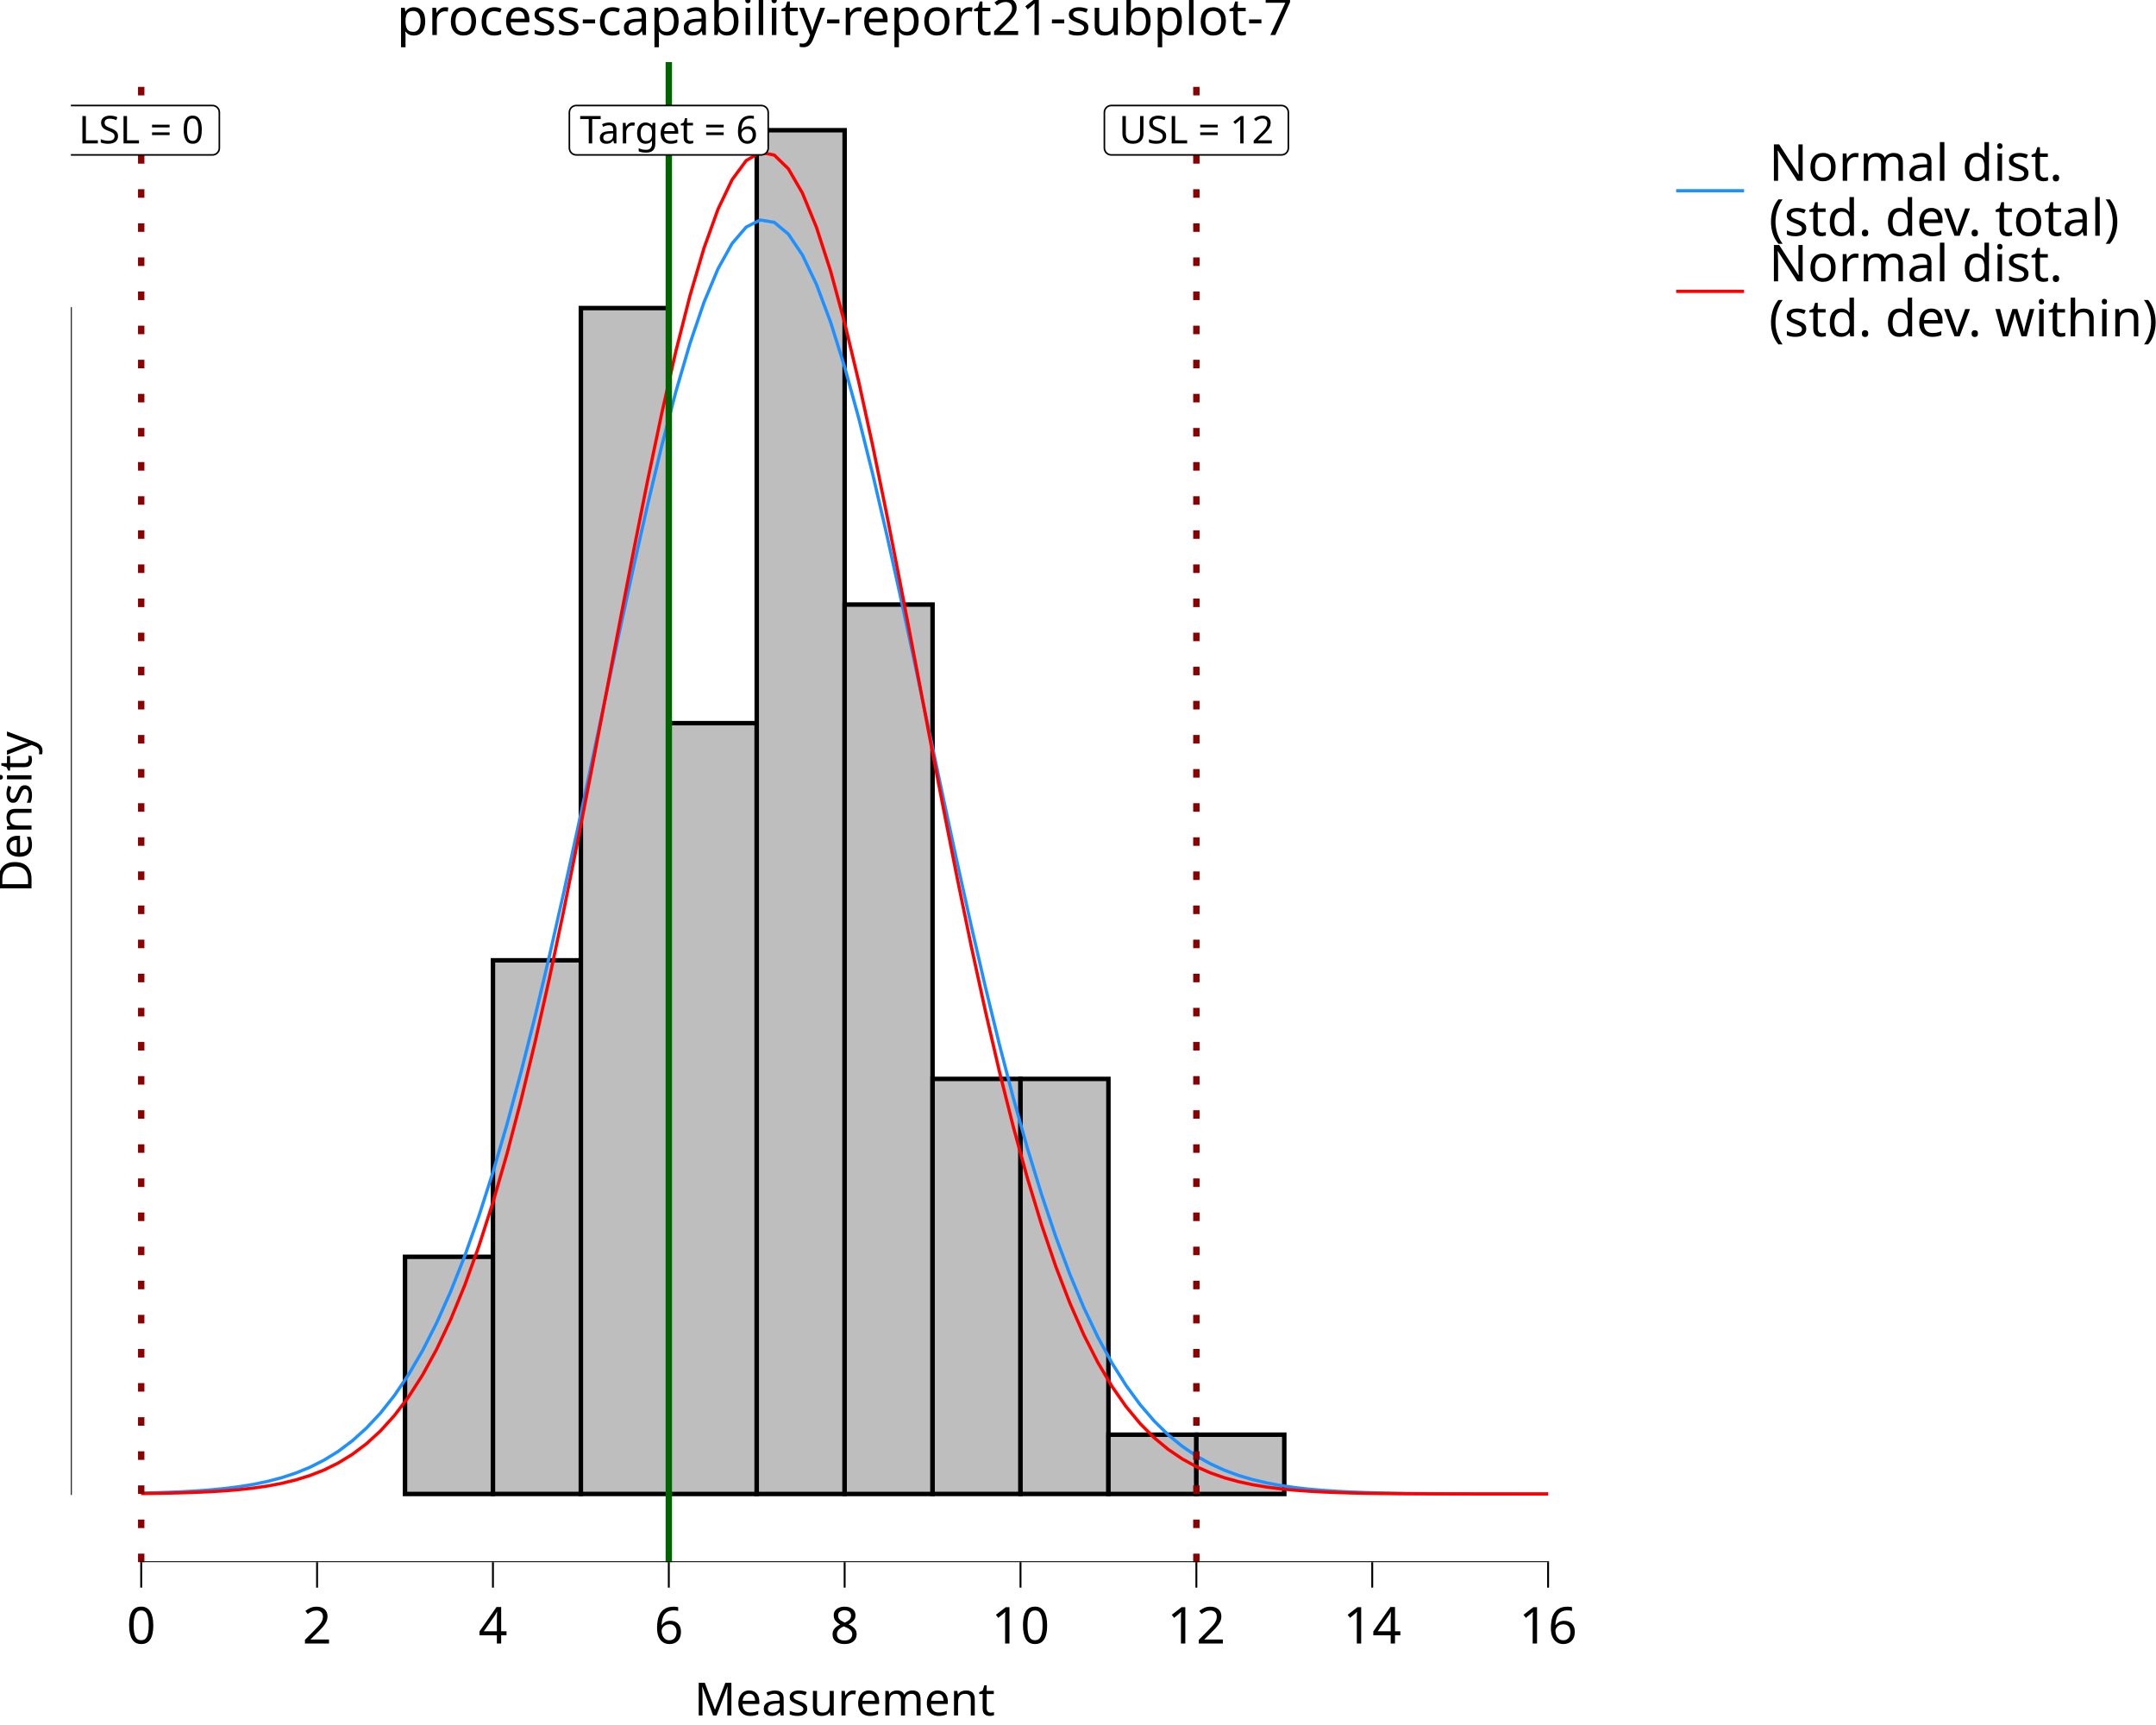
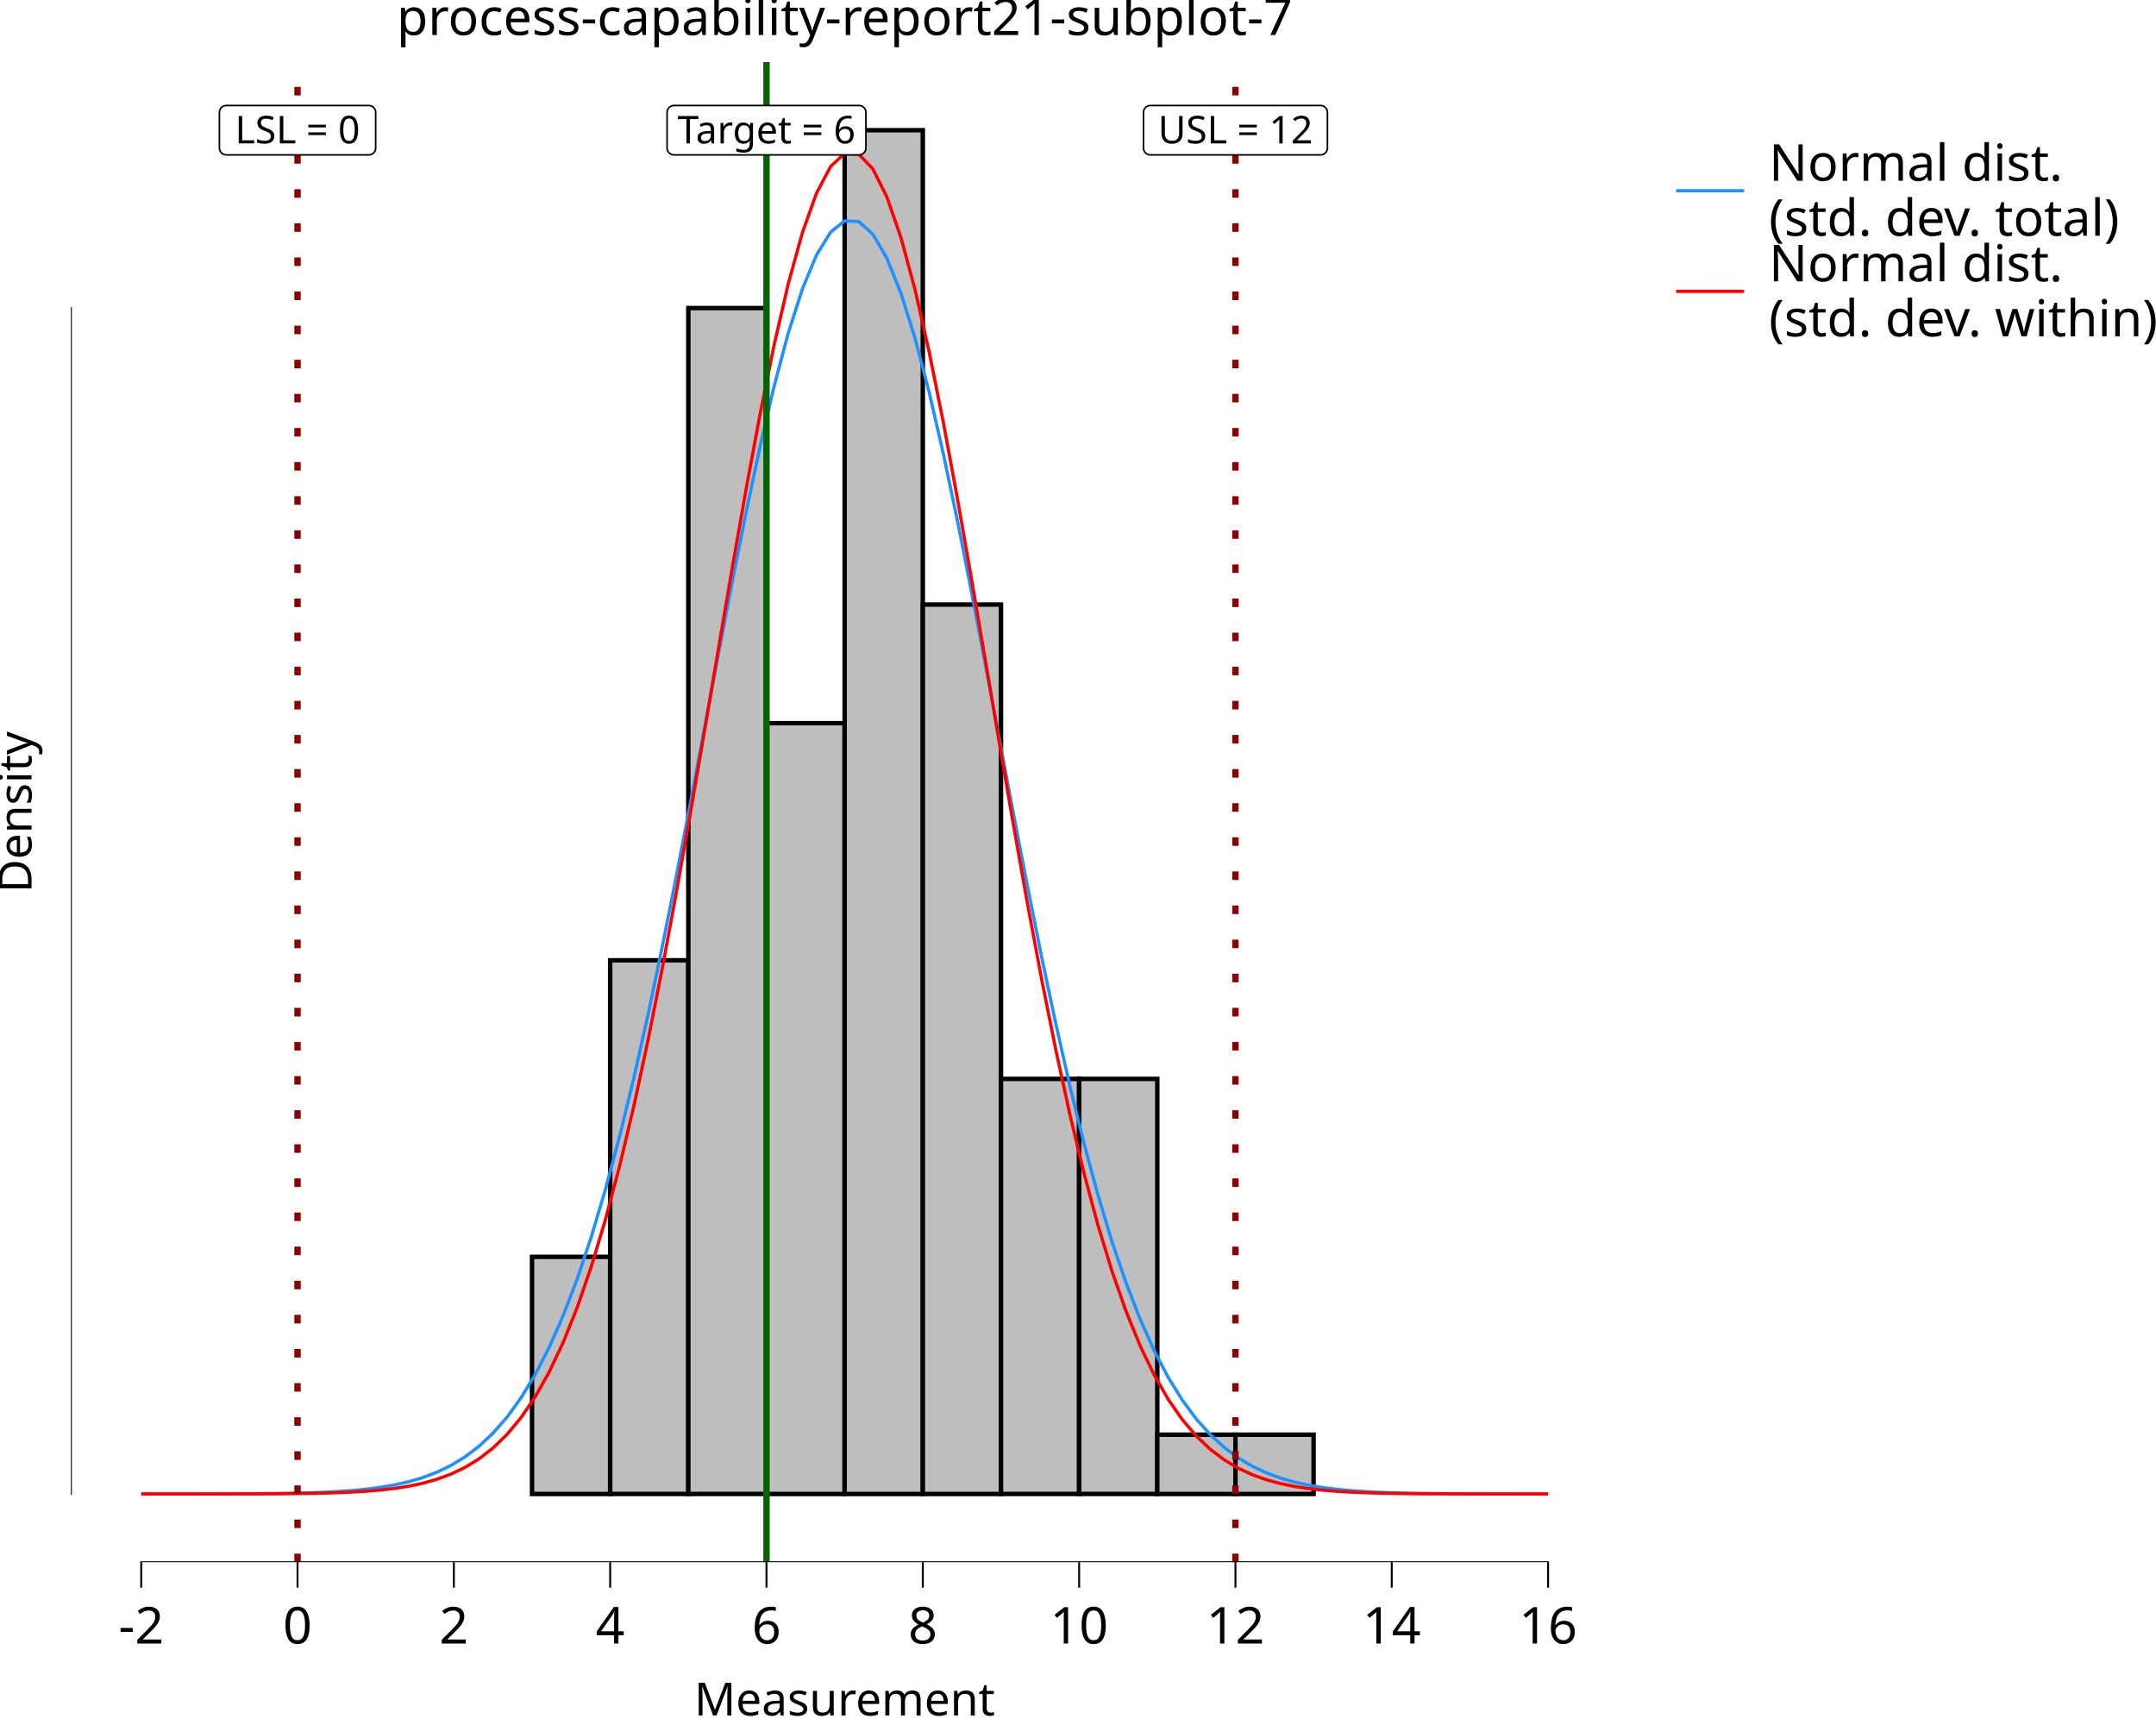
<svg xmlns="http://www.w3.org/2000/svg" class="svglite" data-engine-version="2.0" width="720.00pt" height="576.00pt" viewBox="0 0 720.00 576.00">
  <defs>
    <style type="text/css">
    .svglite line, .svglite polyline, .svglite polygon, .svglite path, .svglite rect, .svglite circle {
      fill: none;
      stroke: #000000;
      stroke-linecap: round;
      stroke-linejoin: round;
      stroke-miterlimit: 10.00;
    }
  </style>
  </defs>
  <rect width="100%" height="100%" style="stroke: none; fill: #FFFFFF;" />
  <defs>
    <clipPath id="cpMC4wMHw3MjAuMDB8MC4wMHw1NzYuMDA=">
      <rect x="0.00" y="0.00" width="720.00" height="576.00" />
    </clipPath>
  </defs>
  <g clip-path="url(#cpMC4wMHw3MjAuMDB8MC4wMHw1NzYuMDA=)">
    <rect x="0.00" y="0.00" width="720.00" height="576.00" style="stroke-width: 10.67; stroke: none;" />
  </g>
  <defs>
    <clipPath id="cpMjMuNjd8NTQwLjQ4fDIwLjcxfDUyMS42Mw==">
      <rect x="23.67" y="20.71" width="516.81" height="500.92" />
    </clipPath>
  </defs>
  <g clip-path="url(#cpMjMuNjd8NTQwLjQ4fDIwLjcxfDUyMS42Mw==)">
    <rect x="23.67" y="20.71" width="516.81" height="500.92" style="stroke-width: 10.67; stroke: none;" />
-     <rect x="47.16" y="498.86" width="29.36" height="0.00" style="stroke-width: 1.49; stroke-linecap: butt; stroke-linejoin: miter; fill: #BEBEBE;" />
-     <rect x="76.52" y="498.86" width="29.36" height="0.00" style="stroke-width: 1.49; stroke-linecap: butt; stroke-linejoin: miter; fill: #BEBEBE;" />
-     <rect x="105.89" y="498.86" width="29.36" height="0.00" style="stroke-width: 1.49; stroke-linecap: butt; stroke-linejoin: miter; fill: #BEBEBE;" />
-     <rect x="135.25" y="419.66" width="29.36" height="79.20" style="stroke-width: 1.49; stroke-linecap: butt; stroke-linejoin: miter; fill: #BEBEBE;" />
-     <rect x="164.62" y="320.66" width="29.36" height="178.19" style="stroke-width: 1.49; stroke-linecap: butt; stroke-linejoin: miter; fill: #BEBEBE;" />
-     <rect x="193.98" y="102.87" width="29.36" height="395.98" style="stroke-width: 1.49; stroke-linecap: butt; stroke-linejoin: miter; fill: #BEBEBE;" />
-     <rect x="223.35" y="241.47" width="29.36" height="257.39" style="stroke-width: 1.49; stroke-linecap: butt; stroke-linejoin: miter; fill: #BEBEBE;" />
-     <rect x="252.71" y="43.48" width="29.36" height="455.38" style="stroke-width: 1.49; stroke-linecap: butt; stroke-linejoin: miter; fill: #BEBEBE;" />
-     <rect x="282.07" y="201.87" width="29.36" height="296.99" style="stroke-width: 1.49; stroke-linecap: butt; stroke-linejoin: miter; fill: #BEBEBE;" />
-     <rect x="311.44" y="360.26" width="29.36" height="138.59" style="stroke-width: 1.49; stroke-linecap: butt; stroke-linejoin: miter; fill: #BEBEBE;" />
-     <rect x="340.80" y="360.26" width="29.36" height="138.59" style="stroke-width: 1.49; stroke-linecap: butt; stroke-linejoin: miter; fill: #BEBEBE;" />
-     <rect x="370.17" y="479.06" width="29.36" height="19.80" style="stroke-width: 1.49; stroke-linecap: butt; stroke-linejoin: miter; fill: #BEBEBE;" />
-     <rect x="399.53" y="479.06" width="29.36" height="19.80" style="stroke-width: 1.49; stroke-linecap: butt; stroke-linejoin: miter; fill: #BEBEBE;" />
-     <rect x="428.90" y="498.86" width="29.36" height="0.00" style="stroke-width: 1.49; stroke-linecap: butt; stroke-linejoin: miter; fill: #BEBEBE;" />
-     <rect x="458.26" y="498.86" width="29.36" height="0.00" style="stroke-width: 1.49; stroke-linecap: butt; stroke-linejoin: miter; fill: #BEBEBE;" />
-     <rect x="487.62" y="498.86" width="29.36" height="0.00" style="stroke-width: 1.49; stroke-linecap: butt; stroke-linejoin: miter; fill: #BEBEBE;" />
-     <polyline points="47.16,498.56 51.86,498.45 56.56,498.29 61.25,498.09 65.95,497.82 70.65,497.46 75.35,497.00 80.05,496.40 84.75,495.63 89.44,494.64 94.14,493.40 98.84,491.85 103.54,489.92 108.24,487.54 112.94,484.64 117.63,481.12 122.33,476.90 127.03,471.88 131.73,465.95 136.43,459.01 141.13,450.96 145.82,441.72 150.52,431.20 155.22,419.34 159.92,406.09 164.62,391.43 169.32,375.37 174.01,357.96 178.71,339.30 183.41,319.49 188.11,298.72 192.81,277.20 197.50,255.17 202.20,232.95 206.90,210.84 211.60,189.21 216.30,168.41 221.00,148.83 225.69,130.83 230.39,114.77 235.09,100.97 239.79,89.73 244.49,81.29 249.19,75.82 253.88,73.46 258.58,74.25 263.28,78.17 267.98,85.15 272.68,95.02 277.38,107.57 282.07,122.53 286.77,139.61 291.47,158.44 296.17,178.68 300.87,199.94 305.57,221.86 310.26,244.07 314.96,266.23 319.66,288.04 324.36,309.21 329.06,329.53 333.75,348.78 338.45,366.83 343.15,383.57 347.85,398.93 352.55,412.89 357.25,425.44 361.94,436.63 366.64,446.50 371.34,455.13 376.04,462.61 380.74,469.03 385.44,474.50 390.13,479.11 394.83,482.96 399.53,486.16 404.23,488.79 408.93,490.94 413.63,492.67 418.32,494.06 423.02,495.16 427.72,496.04 432.42,496.72 437.12,497.25 441.82,497.65 446.51,497.96 451.21,498.20 455.91,498.38 460.61,498.51 465.31,498.61 470.01,498.68 474.70,498.73 479.40,498.77 484.10,498.79 488.80,498.81 493.50,498.83 498.19,498.84 502.89,498.84 507.59,498.85 512.29,498.85 516.99,498.85 " style="stroke-width: 1.07; stroke: #1E90FF; stroke-linecap: butt;" />
-     <polyline points="47.16,498.72 51.86,498.65 56.56,498.57 61.25,498.45 65.95,498.29 70.65,498.07 75.35,497.78 80.05,497.38 84.75,496.86 89.44,496.18 94.14,495.29 98.84,494.14 103.54,492.68 108.24,490.84 112.94,488.52 117.63,485.65 122.33,482.12 127.03,477.83 131.73,472.64 136.43,466.45 141.13,459.11 145.82,450.52 150.52,440.56 155.22,429.12 159.92,416.12 164.62,401.49 169.32,385.23 174.01,367.33 178.71,347.87 183.41,326.95 188.11,304.74 192.81,281.45 197.50,257.37 202.20,232.82 206.90,208.18 211.60,183.87 216.30,160.32 221.00,138.00 225.69,117.36 230.39,98.85 235.09,82.88 239.79,69.83 244.49,60.00 249.19,53.62 253.88,50.87 258.58,51.79 263.28,56.37 267.98,64.50 272.68,75.97 277.38,90.52 282.07,107.81 286.77,127.44 291.47,148.98 296.17,171.97 300.87,195.96 305.57,220.49 310.26,245.13 314.96,269.49 319.66,293.21 324.36,315.99 329.06,337.58 333.75,357.79 338.45,376.48 343.15,393.57 347.85,409.01 352.55,422.82 357.25,435.03 361.94,445.72 366.64,454.98 371.34,462.93 376.04,469.68 380.74,475.35 385.44,480.08 390.13,483.98 394.83,487.16 399.53,489.74 404.23,491.81 408.93,493.46 413.63,494.75 418.32,495.76 423.02,496.54 427.72,497.14 432.42,497.59 437.12,497.93 441.82,498.19 446.51,498.38 451.21,498.52 455.91,498.62 460.61,498.69 465.31,498.74 470.01,498.78 474.70,498.80 479.40,498.82 484.10,498.83 488.80,498.84 493.50,498.85 498.19,498.85 502.89,498.85 507.59,498.85 512.29,498.85 516.99,498.86 " style="stroke-width: 1.07; stroke: #FF0000; stroke-linecap: butt;" />
-     <line x1="223.35" y1="521.63" x2="223.35" y2="20.71" style="stroke-width: 2.13; stroke: #006400; stroke-linecap: butt;" />
-     <line x1="47.16" y1="521.63" x2="47.16" y2="20.71" style="stroke-width: 2.13; stroke: #8B0000; stroke-dasharray: 2.85,8.54; stroke-linecap: butt;" />
-     <line x1="399.53" y1="521.63" x2="399.53" y2="20.71" style="stroke-width: 2.13; stroke: #8B0000; stroke-dasharray: 2.85,8.54; stroke-linecap: butt;" />
-     <polygon points="192.45,51.72 254.24,51.72 254.15,51.72 254.52,51.71 254.88,51.63 255.23,51.50 255.55,51.32 255.84,51.08 256.09,50.80 256.28,50.49 256.43,50.15 256.52,49.79 256.55,49.42 256.55,49.42 256.55,37.53 256.55,37.53 256.52,37.17 256.43,36.80 256.28,36.46 256.09,36.15 255.84,35.87 255.55,35.64 255.23,35.45 254.88,35.32 254.52,35.25 254.24,35.23 192.45,35.23 192.73,35.25 192.35,35.23 191.99,35.28 191.63,35.38 191.29,35.54 190.99,35.75 190.72,36.01 190.50,36.30 190.33,36.63 190.21,36.98 190.15,37.35 190.14,37.53 190.14,49.42 190.15,49.23 190.15,49.60 190.21,49.97 190.33,50.32 190.50,50.65 190.72,50.95 190.99,51.20 191.29,51.42 191.63,51.57 191.99,51.68 192.35,51.72 " style="stroke-width: 0.53; fill: #FFFFFF;" />
-     <text x="223.35" y="47.88" text-anchor="middle" style="font-size: 12.80px; font-family: sans;" textLength="58.72px" lengthAdjust="spacingAndGlyphs">Target = 6</text>
-     <polygon points="23.37,51.72 70.95,51.72 70.86,51.72 71.23,51.71 71.59,51.63 71.94,51.50 72.26,51.32 72.54,51.08 72.79,50.80 72.99,50.49 73.13,50.15 73.22,49.79 73.25,49.42 73.25,49.42 73.25,37.53 73.25,37.53 73.22,37.17 73.13,36.80 72.99,36.46 72.79,36.15 72.54,35.87 72.26,35.64 71.94,35.45 71.59,35.32 71.23,35.25 70.95,35.23 23.37,35.23 23.65,35.25 23.28,35.23 22.91,35.28 22.55,35.38 22.22,35.54 21.91,35.75 21.65,36.01 21.42,36.30 21.25,36.63 21.13,36.98 21.07,37.35 21.07,37.53 21.07,49.42 21.07,49.23 21.07,49.60 21.13,49.97 21.25,50.32 21.42,50.65 21.65,50.95 21.91,51.20 22.22,51.42 22.55,51.57 22.91,51.68 23.28,51.72 " style="stroke-width: 0.53; fill: #FFFFFF;" />
-     <text x="47.16" y="47.88" text-anchor="middle" style="font-size: 12.80px; font-family: sans;" textLength="44.50px" lengthAdjust="spacingAndGlyphs">LSL = 0</text>
-     <polygon points="371.12,51.72 427.94,51.72 427.85,51.72 428.22,51.71 428.58,51.63 428.93,51.50 429.25,51.32 429.54,51.08 429.79,50.80 429.98,50.49 430.13,50.15 430.22,49.79 430.25,49.42 430.25,49.42 430.25,37.53 430.25,37.53 430.22,37.17 430.13,36.80 429.98,36.46 429.79,36.15 429.54,35.87 429.25,35.64 428.93,35.45 428.58,35.32 428.22,35.25 427.94,35.23 371.12,35.23 371.40,35.25 371.03,35.23 370.66,35.28 370.30,35.38 369.97,35.54 369.66,35.75 369.39,36.01 369.17,36.30 369.00,36.63 368.88,36.98 368.82,37.35 368.81,37.53 368.81,49.42 368.82,49.23 368.82,49.60 368.88,49.97 369.00,50.32 369.17,50.65 369.39,50.95 369.66,51.20 369.97,51.42 370.30,51.57 370.66,51.68 371.03,51.72 " style="stroke-width: 0.53; fill: #FFFFFF;" />
-     <text x="399.53" y="47.88" text-anchor="middle" style="font-size: 12.80px; font-family: sans;" textLength="53.75px" lengthAdjust="spacingAndGlyphs">USL = 12</text>
+     <rect x="47.16" y="498.86" width="26.10" height="0.00" style="stroke-width: 1.49; stroke-linecap: butt; stroke-linejoin: miter; fill: #BEBEBE;" />
+     <rect x="73.26" y="498.86" width="26.10" height="0.00" style="stroke-width: 1.49; stroke-linecap: butt; stroke-linejoin: miter; fill: #BEBEBE;" />
+     <rect x="99.36" y="498.86" width="26.10" height="0.00" style="stroke-width: 1.49; stroke-linecap: butt; stroke-linejoin: miter; fill: #BEBEBE;" />
+     <rect x="125.46" y="498.86" width="26.10" height="0.00" style="stroke-width: 1.49; stroke-linecap: butt; stroke-linejoin: miter; fill: #BEBEBE;" />
+     <rect x="151.57" y="498.86" width="26.10" height="0.00" style="stroke-width: 1.49; stroke-linecap: butt; stroke-linejoin: miter; fill: #BEBEBE;" />
+     <rect x="177.67" y="419.66" width="26.10" height="79.20" style="stroke-width: 1.49; stroke-linecap: butt; stroke-linejoin: miter; fill: #BEBEBE;" />
+     <rect x="203.77" y="320.66" width="26.10" height="178.19" style="stroke-width: 1.49; stroke-linecap: butt; stroke-linejoin: miter; fill: #BEBEBE;" />
+     <rect x="229.87" y="102.87" width="26.10" height="395.98" style="stroke-width: 1.49; stroke-linecap: butt; stroke-linejoin: miter; fill: #BEBEBE;" />
+     <rect x="255.97" y="241.47" width="26.10" height="257.39" style="stroke-width: 1.49; stroke-linecap: butt; stroke-linejoin: miter; fill: #BEBEBE;" />
+     <rect x="282.07" y="43.48" width="26.10" height="455.38" style="stroke-width: 1.49; stroke-linecap: butt; stroke-linejoin: miter; fill: #BEBEBE;" />
+     <rect x="308.18" y="201.87" width="26.10" height="296.99" style="stroke-width: 1.49; stroke-linecap: butt; stroke-linejoin: miter; fill: #BEBEBE;" />
+     <rect x="334.28" y="360.26" width="26.10" height="138.59" style="stroke-width: 1.49; stroke-linecap: butt; stroke-linejoin: miter; fill: #BEBEBE;" />
+     <rect x="360.38" y="360.26" width="26.10" height="138.59" style="stroke-width: 1.49; stroke-linecap: butt; stroke-linejoin: miter; fill: #BEBEBE;" />
+     <rect x="386.48" y="479.06" width="26.10" height="19.80" style="stroke-width: 1.49; stroke-linecap: butt; stroke-linejoin: miter; fill: #BEBEBE;" />
+     <rect x="412.58" y="479.06" width="26.10" height="19.80" style="stroke-width: 1.49; stroke-linecap: butt; stroke-linejoin: miter; fill: #BEBEBE;" />
+     <rect x="438.68" y="498.86" width="26.10" height="0.00" style="stroke-width: 1.49; stroke-linecap: butt; stroke-linejoin: miter; fill: #BEBEBE;" />
+     <rect x="464.78" y="498.86" width="26.10" height="0.00" style="stroke-width: 1.49; stroke-linecap: butt; stroke-linejoin: miter; fill: #BEBEBE;" />
+     <rect x="490.89" y="498.86" width="26.10" height="0.00" style="stroke-width: 1.49; stroke-linecap: butt; stroke-linejoin: miter; fill: #BEBEBE;" />
+     <polyline points="47.16,498.85 51.86,498.85 56.56,498.85 61.25,498.85 65.95,498.84 70.65,498.83 75.35,498.82 80.05,498.80 84.75,498.77 89.44,498.72 94.14,498.66 98.84,498.57 103.54,498.45 108.24,498.27 112.94,498.03 117.63,497.70 122.33,497.25 127.03,496.64 131.73,495.84 136.43,494.78 141.13,493.40 145.82,491.63 150.52,489.37 155.22,486.52 159.92,482.96 164.62,478.57 169.32,473.21 174.01,466.74 178.71,459.01 183.41,449.88 188.11,439.22 192.81,426.91 197.50,412.89 202.20,397.09 206.90,379.51 211.60,360.21 216.30,339.30 221.00,316.94 225.69,293.40 230.39,268.98 235.09,244.07 239.79,219.10 244.49,194.55 249.19,170.95 253.88,148.83 258.58,128.71 263.28,111.09 267.98,96.44 272.68,85.15 277.38,77.51 282.07,73.76 286.77,73.98 291.47,78.17 296.17,86.23 300.87,97.91 305.57,112.91 310.26,130.83 314.96,151.20 319.66,173.51 324.36,197.24 329.06,221.86 333.75,246.85 338.45,271.73 343.15,296.07 347.85,319.49 352.55,341.69 357.25,362.44 361.94,381.55 366.64,398.93 371.34,414.53 376.04,428.36 380.74,440.48 385.44,450.96 390.13,459.93 394.83,467.52 399.53,473.86 404.23,479.11 408.93,483.40 413.63,486.87 418.32,489.65 423.02,491.85 427.72,493.57 432.42,494.91 437.12,495.94 441.82,496.72 446.51,497.30 451.21,497.74 455.91,498.06 460.61,498.29 465.31,498.46 470.01,498.58 474.70,498.67 479.40,498.73 484.10,498.77 488.80,498.80 493.50,498.82 498.19,498.83 502.89,498.84 507.59,498.85 512.29,498.85 516.99,498.85 " style="stroke-width: 1.07; stroke: #1E90FF; stroke-linecap: butt;" />
+     <polyline points="47.16,498.86 51.86,498.85 56.56,498.85 61.25,498.85 65.95,498.85 70.65,498.85 75.35,498.84 80.05,498.83 84.75,498.82 89.44,498.80 94.14,498.77 98.84,498.72 103.54,498.65 108.24,498.56 112.94,498.42 117.63,498.22 122.33,497.93 127.03,497.54 131.73,497.00 136.43,496.27 141.13,495.29 145.82,493.98 150.52,492.26 155.22,490.03 159.92,487.16 164.62,483.53 169.32,478.98 174.01,473.34 178.71,466.45 183.41,458.11 188.11,448.17 192.81,436.45 197.50,422.82 202.20,407.17 206.90,389.45 211.60,369.66 216.30,347.87 221.00,324.24 225.69,299.00 230.39,272.49 235.09,245.13 239.79,217.40 244.49,189.89 249.19,163.20 253.88,138.00 258.58,114.92 263.28,94.60 267.98,77.63 272.68,64.50 277.38,55.60 282.07,51.21 286.77,51.47 291.47,56.37 296.17,65.75 300.87,79.33 305.57,96.71 310.26,117.36 314.96,140.70 319.66,166.11 324.36,192.92 329.06,220.49 333.75,248.20 338.45,275.49 343.15,301.88 347.85,326.95 352.55,350.39 357.25,371.96 361.94,391.52 366.64,409.01 371.34,424.43 376.04,437.84 380.74,449.36 385.44,459.11 390.13,467.28 394.83,474.03 399.53,479.54 404.23,483.98 408.93,487.52 413.63,490.31 418.32,492.47 423.02,494.14 427.72,495.41 432.42,496.36 437.12,497.07 441.82,497.59 446.51,497.97 451.21,498.24 455.91,498.43 460.61,498.57 465.31,498.66 470.01,498.73 474.70,498.77 479.40,498.80 484.10,498.82 488.80,498.83 493.50,498.84 498.19,498.85 502.89,498.85 507.59,498.85 512.29,498.85 516.99,498.86 " style="stroke-width: 1.07; stroke: #FF0000; stroke-linecap: butt;" />
+     <line x1="255.97" y1="521.63" x2="255.97" y2="20.71" style="stroke-width: 2.13; stroke: #006400; stroke-linecap: butt;" />
+     <line x1="99.36" y1="521.63" x2="99.36" y2="20.71" style="stroke-width: 2.13; stroke: #8B0000; stroke-dasharray: 2.85,8.54; stroke-linecap: butt;" />
+     <line x1="412.58" y1="521.63" x2="412.58" y2="20.71" style="stroke-width: 2.13; stroke: #8B0000; stroke-dasharray: 2.85,8.54; stroke-linecap: butt;" />
+     <polygon points="225.07,51.72 286.87,51.72 286.78,51.72 287.15,51.71 287.51,51.63 287.86,51.50 288.18,51.32 288.47,51.08 288.71,50.80 288.91,50.49 289.06,50.15 289.15,49.79 289.17,49.42 289.17,49.42 289.17,37.53 289.17,37.53 289.15,37.17 289.06,36.80 288.91,36.46 288.71,36.15 288.47,35.87 288.18,35.64 287.86,35.45 287.51,35.32 287.15,35.25 286.87,35.23 225.07,35.23 225.35,35.25 224.98,35.23 224.61,35.28 224.26,35.38 223.92,35.54 223.62,35.75 223.35,36.01 223.13,36.30 222.95,36.63 222.84,36.98 222.78,37.35 222.77,37.53 222.77,49.42 222.78,49.23 222.78,49.60 222.84,49.97 222.95,50.32 223.13,50.65 223.35,50.95 223.62,51.20 223.92,51.42 224.26,51.57 224.61,51.68 224.98,51.72 " style="stroke-width: 0.53; fill: #FFFFFF;" />
+     <text x="255.97" y="47.88" text-anchor="middle" style="font-size: 12.80px; font-family: sans;" textLength="58.72px" lengthAdjust="spacingAndGlyphs">Target = 6</text>
+     <polygon points="75.57,51.72 123.15,51.72 123.06,51.72 123.43,51.71 123.79,51.63 124.14,51.50 124.46,51.32 124.75,51.08 124.99,50.80 125.19,50.49 125.34,50.15 125.43,49.79 125.46,49.42 125.46,49.42 125.46,37.53 125.46,37.53 125.43,37.17 125.34,36.80 125.19,36.46 124.99,36.15 124.75,35.87 124.46,35.64 124.14,35.45 123.79,35.32 123.43,35.25 123.15,35.23 75.57,35.23 75.85,35.25 75.48,35.23 75.11,35.28 74.76,35.38 74.42,35.54 74.12,35.75 73.85,36.01 73.63,36.30 73.45,36.63 73.34,36.98 73.28,37.35 73.27,37.53 73.27,49.42 73.28,49.23 73.28,49.60 73.34,49.97 73.45,50.32 73.63,50.65 73.85,50.95 74.12,51.20 74.42,51.42 74.76,51.57 75.11,51.68 75.48,51.72 " style="stroke-width: 0.53; fill: #FFFFFF;" />
+     <text x="99.36" y="47.88" text-anchor="middle" style="font-size: 12.80px; font-family: sans;" textLength="44.50px" lengthAdjust="spacingAndGlyphs">LSL = 0</text>
+     <polygon points="384.17,51.72 440.99,51.72 440.90,51.72 441.27,51.71 441.64,51.63 441.98,51.50 442.30,51.32 442.59,51.08 442.84,50.80 443.04,50.49 443.18,50.15 443.27,49.79 443.30,49.42 443.30,49.42 443.30,37.53 443.30,37.53 443.27,37.17 443.18,36.80 443.04,36.46 442.84,36.15 442.59,35.87 442.30,35.64 441.98,35.45 441.64,35.32 441.27,35.25 440.99,35.23 384.17,35.23 384.45,35.25 384.08,35.23 383.71,35.28 383.35,35.38 383.02,35.54 382.71,35.75 382.44,36.01 382.22,36.30 382.05,36.63 381.93,36.98 381.87,37.35 381.86,37.53 381.86,49.42 381.87,49.23 381.87,49.60 381.93,49.97 382.05,50.32 382.22,50.65 382.44,50.95 382.71,51.20 383.02,51.42 383.35,51.57 383.71,51.68 384.08,51.72 " style="stroke-width: 0.53; fill: #FFFFFF;" />
+     <text x="412.58" y="47.88" text-anchor="middle" style="font-size: 12.80px; font-family: sans;" textLength="53.75px" lengthAdjust="spacingAndGlyphs">USL = 12</text>
    <line x1="46.84" y1="521.63" x2="517.31" y2="521.63" style="stroke-width: 0.64; stroke-linecap: butt;" />
    <line x1="23.67" y1="499.18" x2="23.67" y2="102.56" style="stroke-width: 0.64; stroke-linecap: butt;" />
    <rect x="23.67" y="20.71" width="516.81" height="500.92" style="stroke-width: 0.00; stroke: none;" />
  </g>
  <g clip-path="url(#cpMC4wMHw3MjAuMDB8MC4wMHw1NzYuMDA=)">
    <polyline points="23.67,521.63 23.67,20.71 " style="stroke-width: 0.00; stroke: none; stroke-linecap: butt;" />
    <polyline points="23.67,521.63 540.48,521.63 " style="stroke-width: 0.00; stroke: none; stroke-linecap: butt;" />
    <polyline points="47.16,530.13 47.16,521.63 " style="stroke-width: 0.64; stroke-linecap: butt;" />
-     <polyline points="105.89,530.13 105.89,521.63 " style="stroke-width: 0.64; stroke-linecap: butt;" />
-     <polyline points="164.62,530.13 164.62,521.63 " style="stroke-width: 0.64; stroke-linecap: butt;" />
-     <polyline points="223.35,530.13 223.35,521.63 " style="stroke-width: 0.64; stroke-linecap: butt;" />
-     <polyline points="282.07,530.13 282.07,521.63 " style="stroke-width: 0.64; stroke-linecap: butt;" />
-     <polyline points="340.80,530.13 340.80,521.63 " style="stroke-width: 0.64; stroke-linecap: butt;" />
-     <polyline points="399.53,530.13 399.53,521.63 " style="stroke-width: 0.64; stroke-linecap: butt;" />
-     <polyline points="458.26,530.13 458.26,521.63 " style="stroke-width: 0.64; stroke-linecap: butt;" />
+     <polyline points="99.36,530.13 99.36,521.63 " style="stroke-width: 0.64; stroke-linecap: butt;" />
+     <polyline points="151.57,530.13 151.57,521.63 " style="stroke-width: 0.64; stroke-linecap: butt;" />
+     <polyline points="203.77,530.13 203.77,521.63 " style="stroke-width: 0.64; stroke-linecap: butt;" />
+     <polyline points="255.97,530.13 255.97,521.63 " style="stroke-width: 0.64; stroke-linecap: butt;" />
+     <polyline points="308.18,530.13 308.18,521.63 " style="stroke-width: 0.64; stroke-linecap: butt;" />
+     <polyline points="360.38,530.13 360.38,521.63 " style="stroke-width: 0.64; stroke-linecap: butt;" />
+     <polyline points="412.58,530.13 412.58,521.63 " style="stroke-width: 0.64; stroke-linecap: butt;" />
+     <polyline points="464.78,530.13 464.78,521.63 " style="stroke-width: 0.64; stroke-linecap: butt;" />
    <polyline points="516.99,530.13 516.99,521.63 " style="stroke-width: 0.64; stroke-linecap: butt;" />
-     <text x="47.16" y="548.80" text-anchor="middle" style="font-size: 17.00px; font-family: sans;" textLength="9.46px" lengthAdjust="spacingAndGlyphs">0</text>
-     <text x="105.89" y="548.80" text-anchor="middle" style="font-size: 17.00px; font-family: sans;" textLength="9.46px" lengthAdjust="spacingAndGlyphs">2</text>
-     <text x="164.62" y="548.80" text-anchor="middle" style="font-size: 17.00px; font-family: sans;" textLength="9.46px" lengthAdjust="spacingAndGlyphs">4</text>
-     <text x="223.35" y="548.80" text-anchor="middle" style="font-size: 17.00px; font-family: sans;" textLength="9.46px" lengthAdjust="spacingAndGlyphs">6</text>
-     <text x="282.07" y="548.80" text-anchor="middle" style="font-size: 17.00px; font-family: sans;" textLength="9.46px" lengthAdjust="spacingAndGlyphs">8</text>
-     <text x="340.80" y="548.80" text-anchor="middle" style="font-size: 17.00px; font-family: sans;" textLength="18.91px" lengthAdjust="spacingAndGlyphs">10</text>
-     <text x="399.53" y="548.80" text-anchor="middle" style="font-size: 17.00px; font-family: sans;" textLength="18.91px" lengthAdjust="spacingAndGlyphs">12</text>
-     <text x="458.26" y="548.80" text-anchor="middle" style="font-size: 17.00px; font-family: sans;" textLength="18.91px" lengthAdjust="spacingAndGlyphs">14</text>
+     <text x="47.16" y="548.80" text-anchor="middle" style="font-size: 17.00px; font-family: sans;" textLength="15.12px" lengthAdjust="spacingAndGlyphs">-2</text>
+     <text x="99.36" y="548.80" text-anchor="middle" style="font-size: 17.00px; font-family: sans;" textLength="9.46px" lengthAdjust="spacingAndGlyphs">0</text>
+     <text x="151.57" y="548.80" text-anchor="middle" style="font-size: 17.00px; font-family: sans;" textLength="9.46px" lengthAdjust="spacingAndGlyphs">2</text>
+     <text x="203.77" y="548.80" text-anchor="middle" style="font-size: 17.00px; font-family: sans;" textLength="9.46px" lengthAdjust="spacingAndGlyphs">4</text>
+     <text x="255.97" y="548.80" text-anchor="middle" style="font-size: 17.00px; font-family: sans;" textLength="9.46px" lengthAdjust="spacingAndGlyphs">6</text>
+     <text x="308.18" y="548.80" text-anchor="middle" style="font-size: 17.00px; font-family: sans;" textLength="9.46px" lengthAdjust="spacingAndGlyphs">8</text>
+     <text x="360.38" y="548.80" text-anchor="middle" style="font-size: 17.00px; font-family: sans;" textLength="18.91px" lengthAdjust="spacingAndGlyphs">10</text>
+     <text x="412.58" y="548.80" text-anchor="middle" style="font-size: 17.00px; font-family: sans;" textLength="18.91px" lengthAdjust="spacingAndGlyphs">12</text>
+     <text x="464.78" y="548.80" text-anchor="middle" style="font-size: 17.00px; font-family: sans;" textLength="18.91px" lengthAdjust="spacingAndGlyphs">14</text>
    <text x="516.99" y="548.80" text-anchor="middle" style="font-size: 17.00px; font-family: sans;" textLength="18.91px" lengthAdjust="spacingAndGlyphs">16</text>
    <text x="282.07" y="572.82" text-anchor="middle" style="font-size: 15.30px; font-family: sans;" textLength="93.56px" lengthAdjust="spacingAndGlyphs">Measurement</text>
    <text transform="translate(10.53,271.17) rotate(-90)" text-anchor="middle" style="font-size: 15.30px; font-family: sans;" textLength="51.03px" lengthAdjust="spacingAndGlyphs">Density</text>
    <rect x="551.44" y="20.71" width="168.56" height="98.84" style="stroke-width: 0.75; stroke: none;" />
    <rect x="551.44" y="20.71" width="168.56" height="98.84" style="stroke-width: 10.67; stroke: none;" />
    <rect x="556.92" y="46.90" width="28.35" height="33.59" style="stroke-width: 10.67; stroke: none;" />
    <line x1="559.75" y1="63.69" x2="582.43" y2="63.69" style="stroke-width: 1.07; stroke: #1E90FF; stroke-linecap: butt;" />
    <rect x="556.92" y="80.48" width="28.35" height="33.59" style="stroke-width: 10.67; stroke: none;" />
    <line x1="559.75" y1="97.28" x2="582.43" y2="97.28" style="stroke-width: 1.07; stroke: #FF0000; stroke-linecap: butt;" />
    <text x="590.74" y="60.36" style="font-size: 17.00px; font-family: sans;" textLength="90.70px" lengthAdjust="spacingAndGlyphs">Normal dist.</text>
    <text x="590.74" y="78.72" style="font-size: 17.00px; font-family: sans;" textLength="112.44px" lengthAdjust="spacingAndGlyphs">(std. dev. total)</text>
    <text x="590.74" y="93.95" style="font-size: 17.00px; font-family: sans;" textLength="90.70px" lengthAdjust="spacingAndGlyphs">Normal dist.</text>
    <text x="590.74" y="112.31" style="font-size: 17.00px; font-family: sans;" textLength="123.78px" lengthAdjust="spacingAndGlyphs">(std. dev. within)</text>
    <text x="282.07" y="11.70" text-anchor="middle" style="font-size: 17.00px; font-family: sans;" textLength="280.67px" lengthAdjust="spacingAndGlyphs">process-capability-report21-subplot-7</text>
  </g>
</svg>
